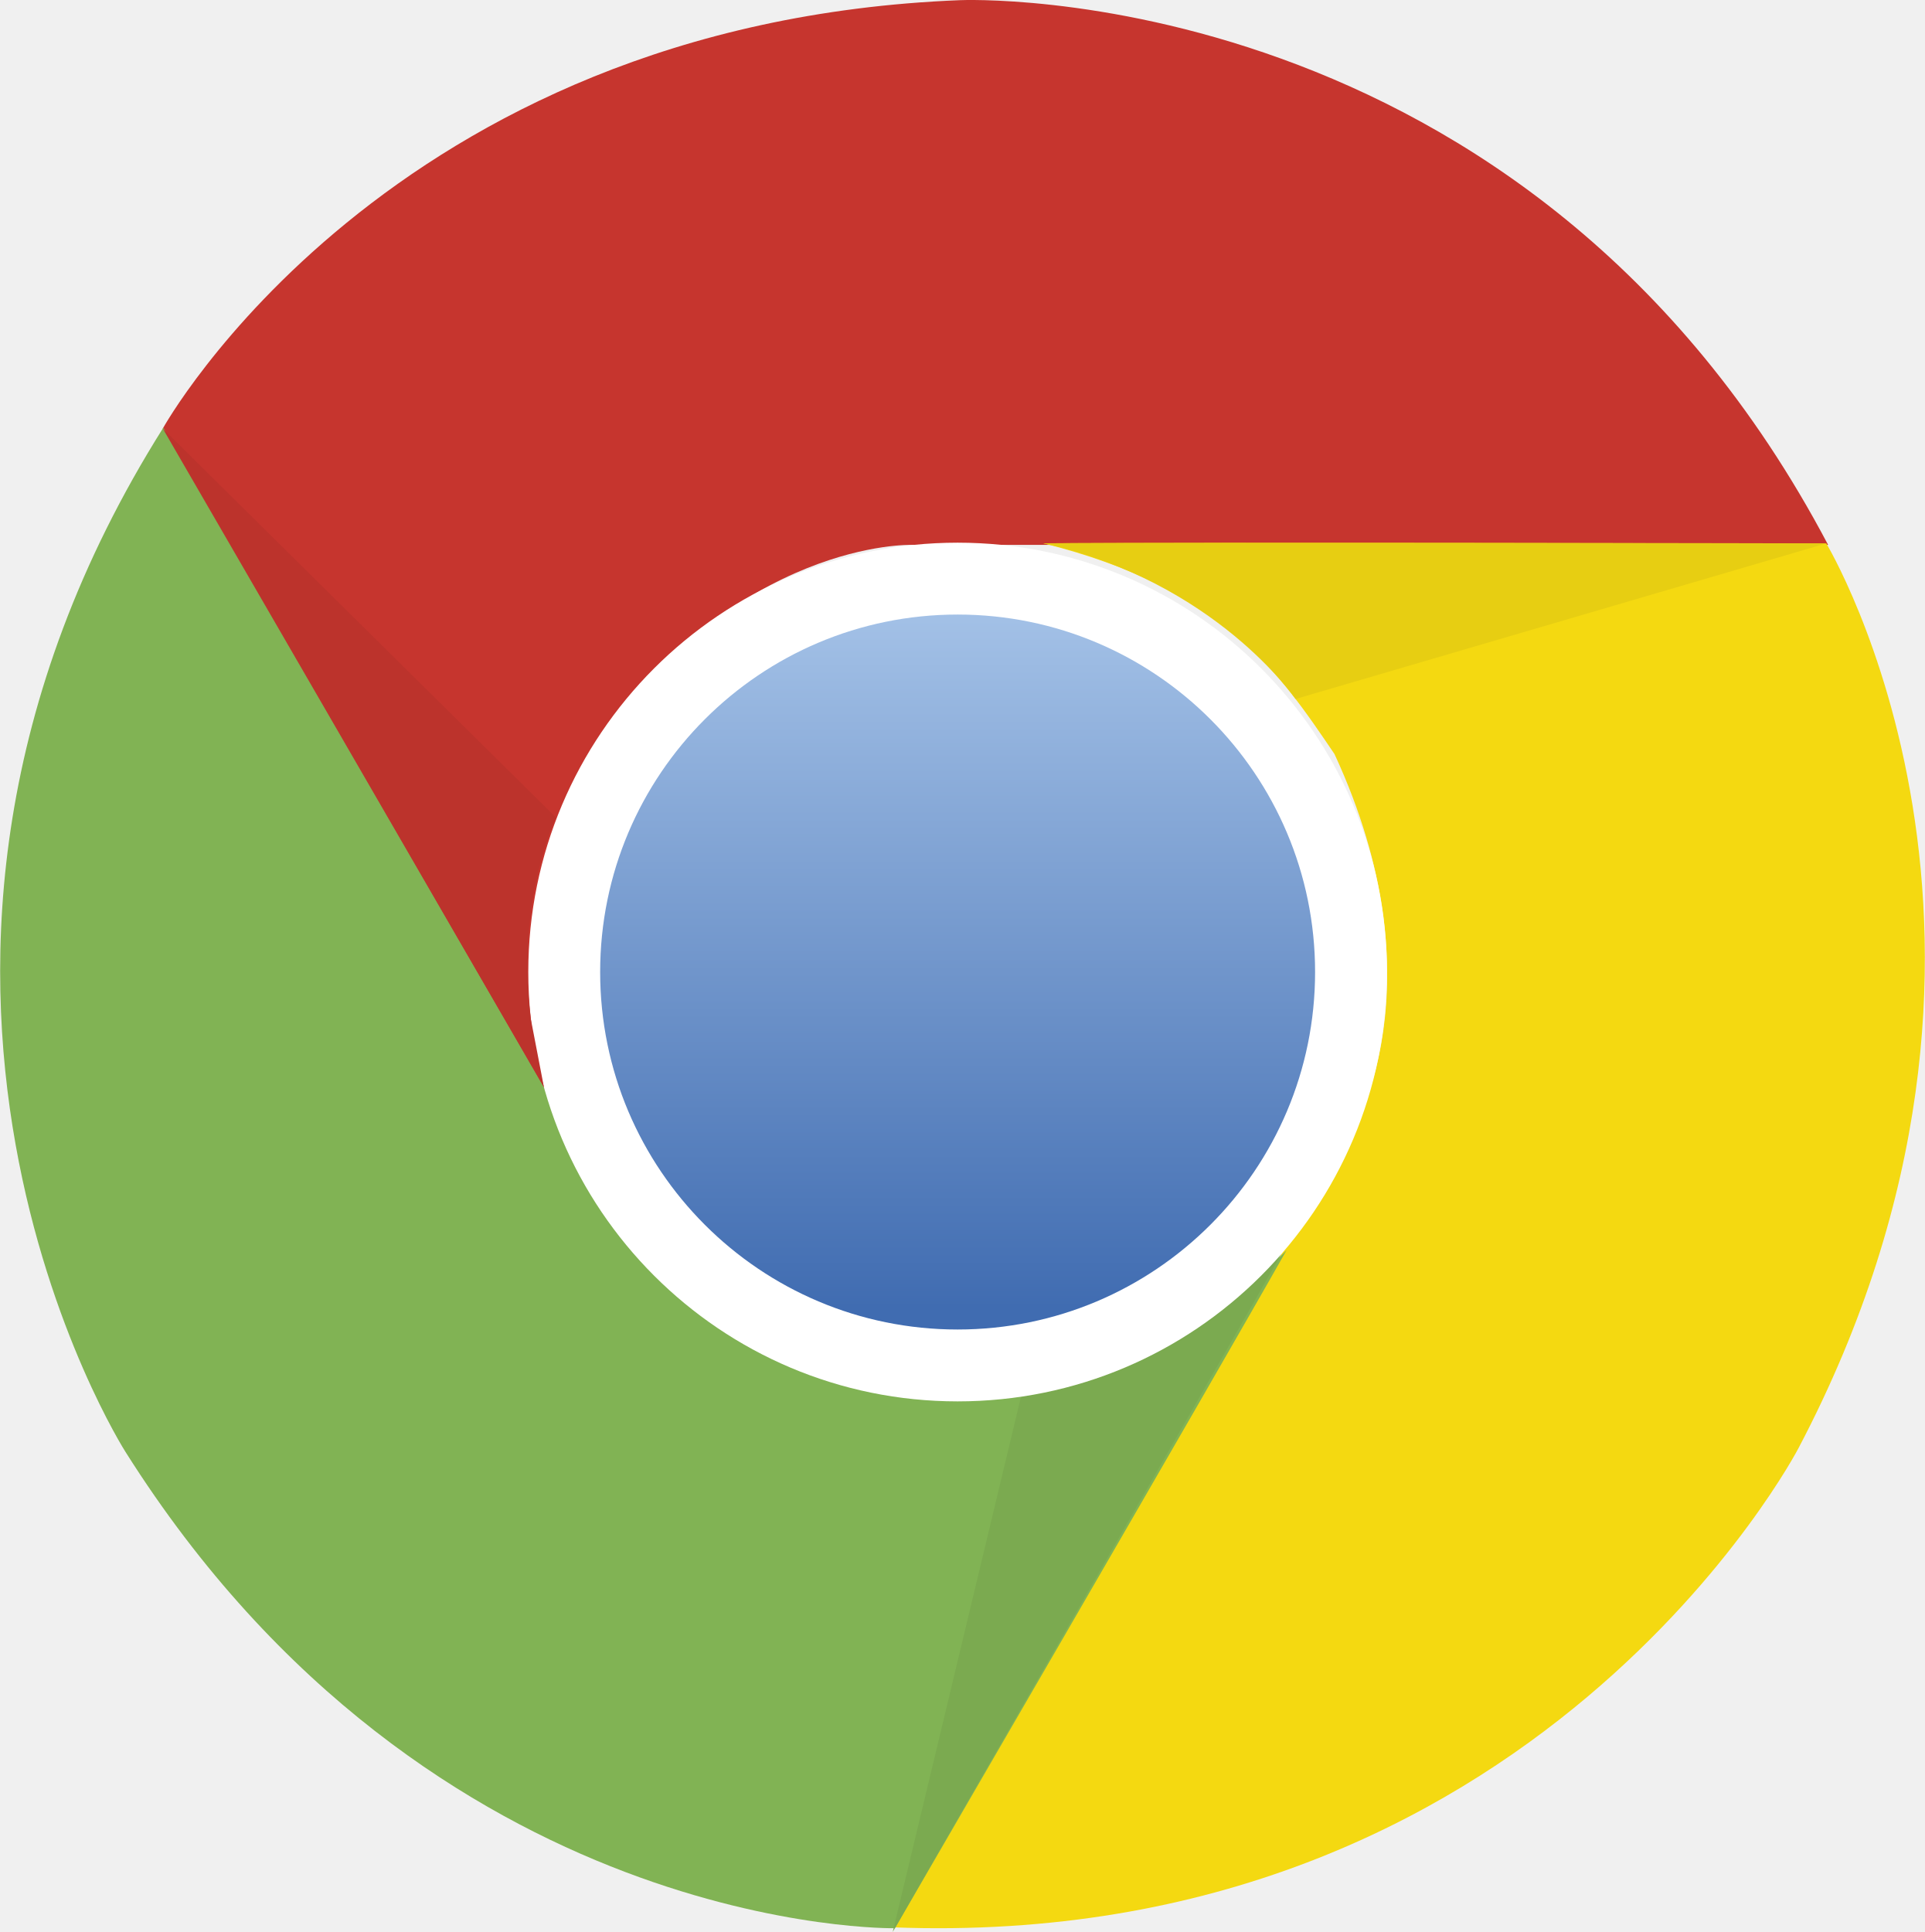
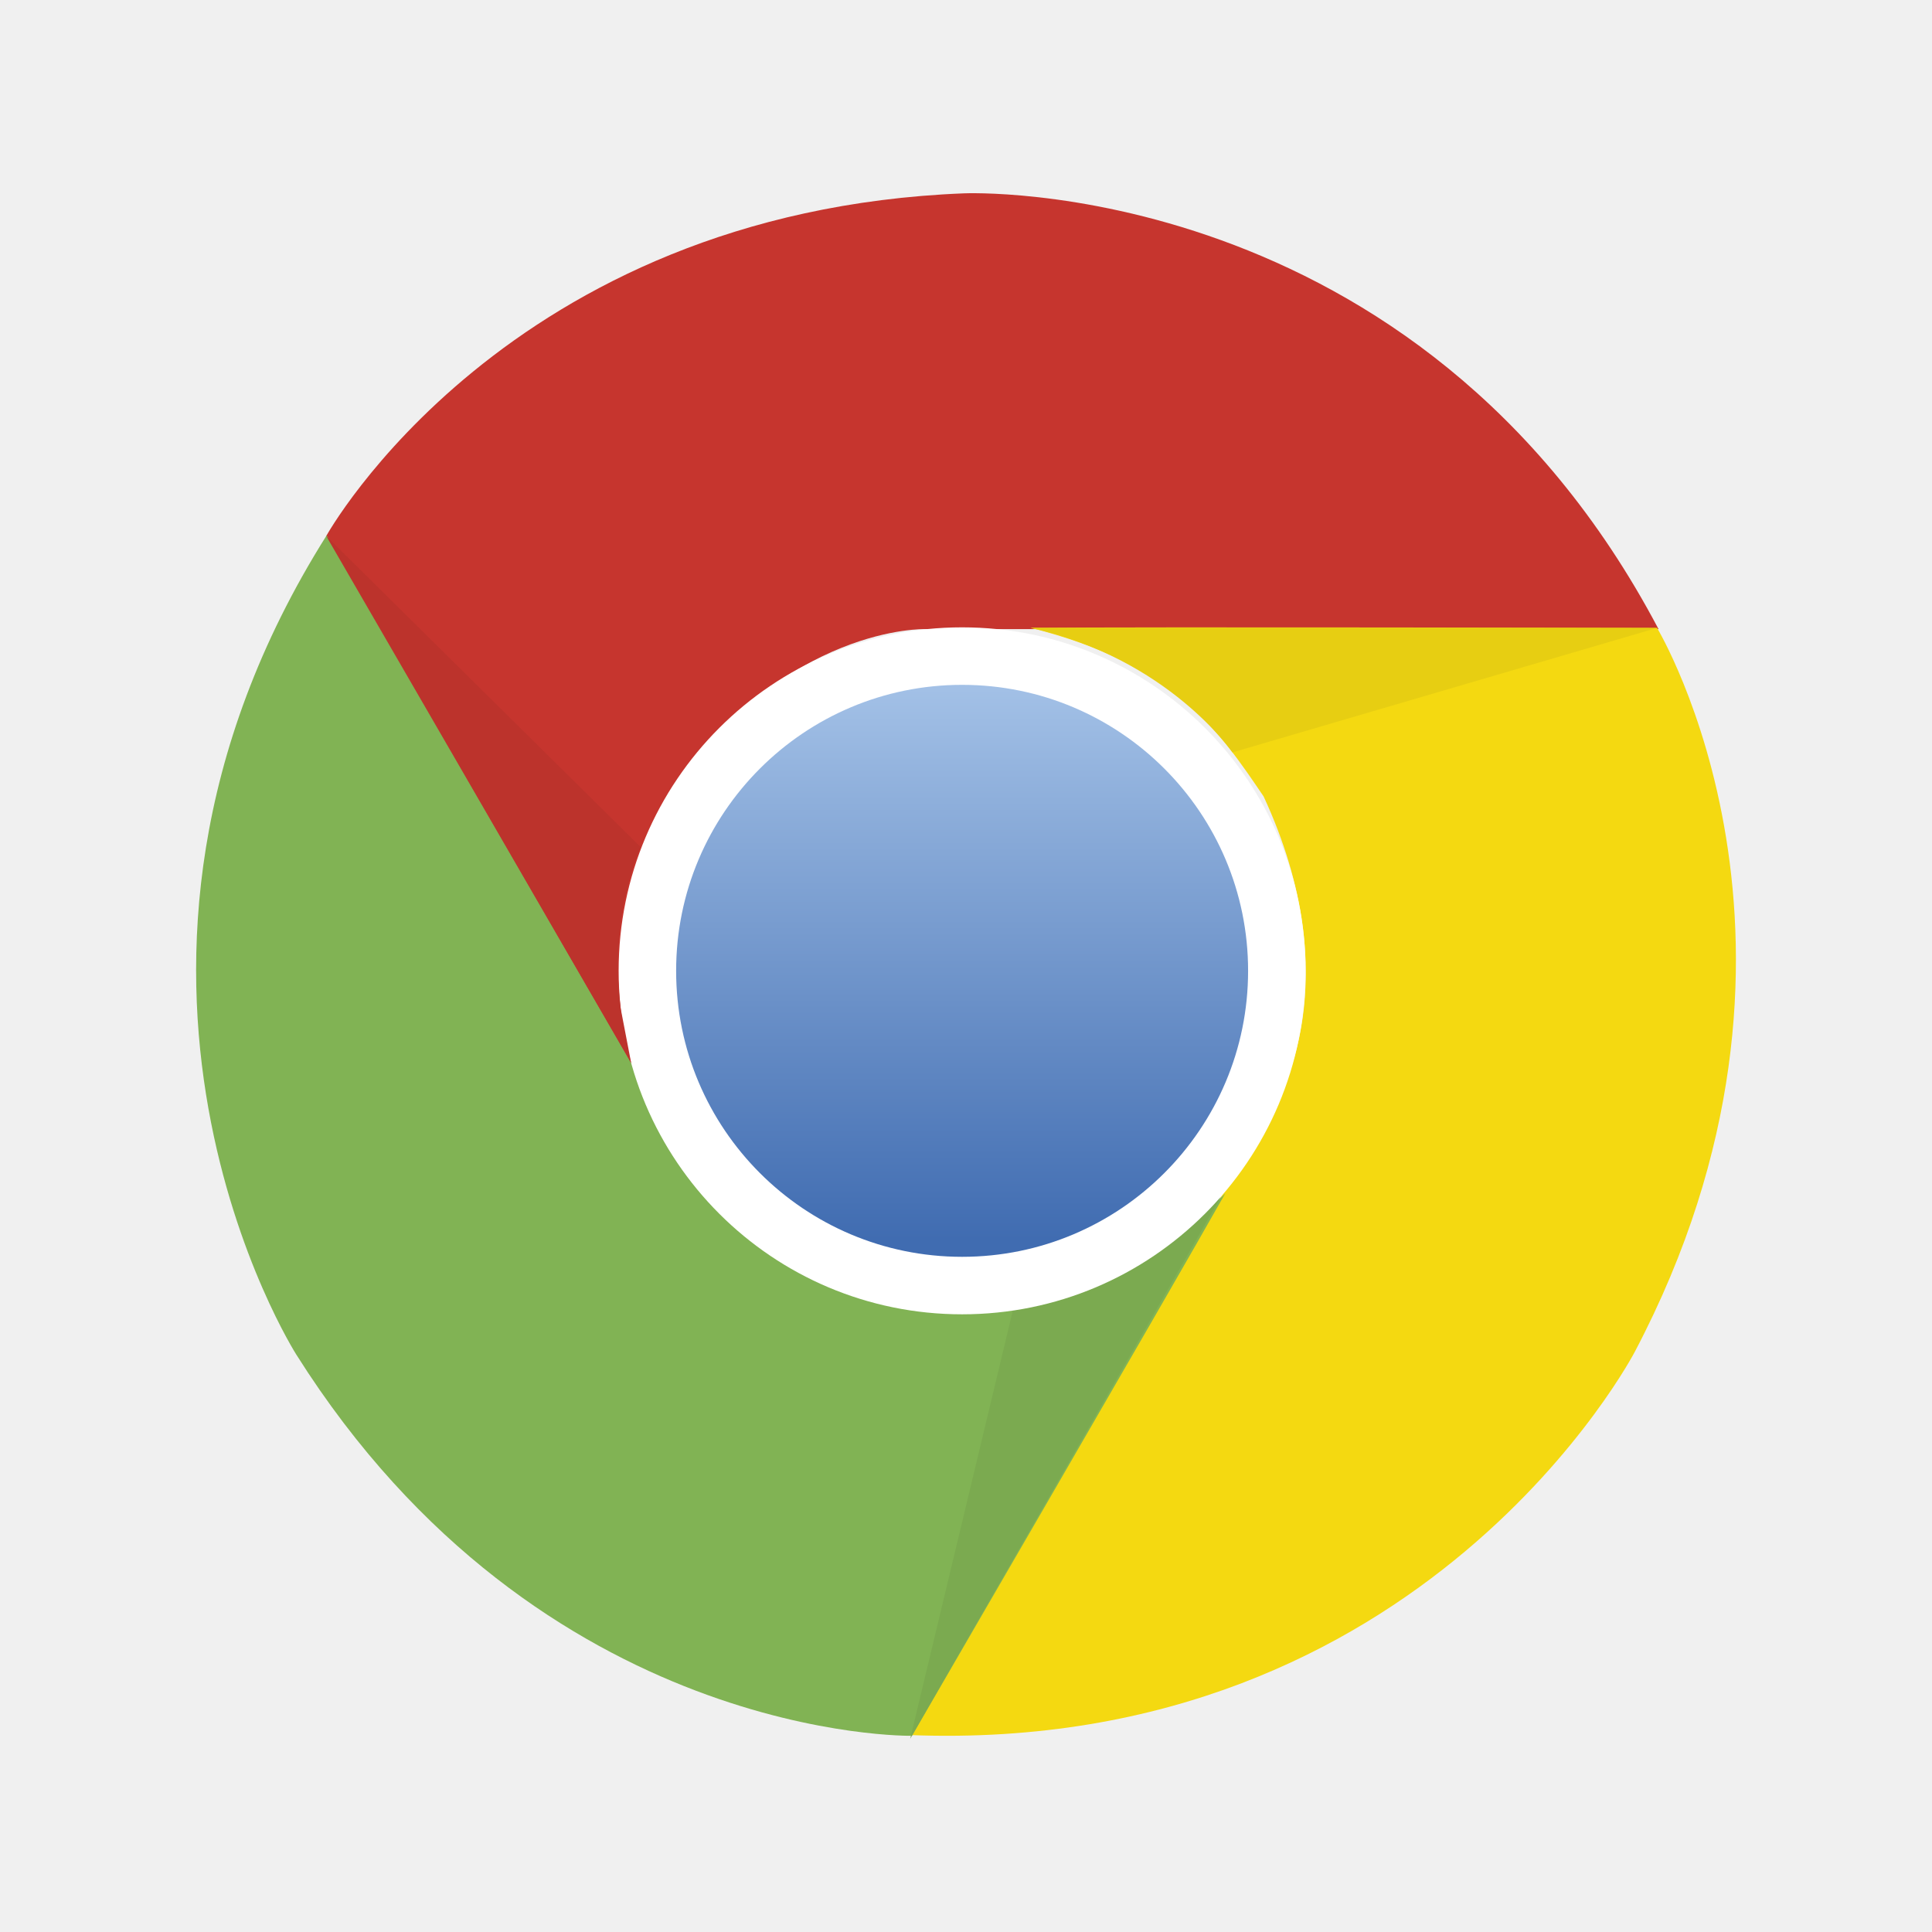
- <svg xmlns="http://www.w3.org/2000/svg" width="2491" height="2500" viewBox="0 0 435.816 437.46">
-   <path d="M217.341.039s128.478-5.783 196.57 123.337H206.416s-39.188-1.289-72.593 46.255c-9.634 19.916-19.91 40.473-8.349 80.937C108.773 222.309 36.823 97.04 36.823 97.04S87.578 5.176 217.341.039z" fill="#c6352e" />
-   <path d="M407.223 327.871s-59.247 114.143-205.118 108.533c17.995-31.148 103.772-179.682 103.772-179.682s20.709-33.289-3.744-85.991c-12.431-18.305-25.09-37.486-65.919-47.713 32.836-.326 177.285.021 177.285.021s54.168 89.891-6.276 204.832z" fill="#f4d911" />
-   <path d="M28.373 328.738s-69.224-108.395 8.58-231.908c17.979 31.16 103.71 179.72 103.71 179.72s18.469 34.578 76.341 39.756c22.061-1.609 45.007-2.982 74.279-33.223-16.139 28.594-88.673 153.521-88.673 153.521S97.681 438.56 28.373 328.738z" fill="#81b354" />
-   <path d="M202.105 437.46l29.187-121.793s32.092-2.504 58.982-32.017c-16.693 29.365-88.169 153.81-88.169 153.81z" fill="#7baa50" />
-   <path d="M119.59 220.093c0-53.69 43.52-97.215 97.215-97.215 53.69 0 97.214 43.524 97.214 97.215 0 53.693-43.522 97.219-97.214 97.219-53.695 0-97.215-43.525-97.215-97.219z" fill="#fff" />
-   <linearGradient id="a" gradientUnits="userSpaceOnUse" x1="-829.128" y1="1417.339" x2="-829.128" y2="1261.441" gradientTransform="matrix(1 0 0 -1 1045.93 1557.636)">
-     <stop offset="0" stop-color="#a2c0e6" />
-     <stop offset="1" stop-color="#406cb1" />
+ <svg xmlns="http://www.w3.org/2000/svg" width="100pt" height="100pt" viewBox="0 0 23.327 23.331" version="1.1" id="svg23">
+   <defs id="defs27" />
+   <linearGradient id="a" gradientUnits="userSpaceOnUse" x1="-829.128" y1="1417.339" x2="-829.128" y2="1261.441" gradientTransform="matrix(1,0,0,-1,1045.93,1143.507)">
+     <stop offset="0" stop-color="#a2c0e6" id="stop12" />
+     <stop offset="1" stop-color="#406cb1" id="stop14" />
  </linearGradient>
-   <path d="M135.86 220.093c0-44.702 36.238-80.941 80.945-80.941 44.698 0 80.94 36.239 80.94 80.941 0 44.703-36.242 80.945-80.94 80.945-44.707.001-80.945-36.244-80.945-80.945z" fill="url(#a)" />
-   <path d="M413.5 123.039l-120.183 35.237s-18.123-26.596-57.104-35.258c33.776-.115 177.287.021 177.287.021z" fill="#e7ce12" />
-   <path d="M123.137 246.197c-16.89-29.25-86.31-149.16-86.31-149.16l89.029 88.07s-9.149 18.82-5.68 45.7l2.961 15.39z" fill="#bc332c" />
+   <g id="g844" transform="matrix(0.04266666,0,0,0.04266666,2.366338,20.00262)">
+     <path style="fill:#c6352e" id="path2" d="m 217.341,-414.09 c 0,0 128.478,-5.783 196.57,123.337 H 206.416 c 0,0 -39.188,-1.289 -72.593,46.255 -9.634,19.916 -19.91,40.473 -8.349,80.937 -16.701,-28.259 -88.651,-153.528 -88.651,-153.528 0,0 50.755,-91.864 180.518,-97.001 z" />
+     <path style="fill:#f4d911" id="path4" d="m 407.223,-86.258 c 0,0 -59.247,114.143 -205.118,108.533 17.995,-31.148 103.772,-179.682 103.772,-179.682 0,0 20.709,-33.289 -3.744,-85.991 -12.431,-18.305 -25.09,-37.486 -65.919,-47.713 32.836,-0.326 177.285,0.021 177.285,0.021 0,0 54.168,89.891 -6.276,204.832 z" />
+     <path style="fill:#81b354" id="path6" d="m 28.373,-85.391 c 0,0 -69.224,-108.395 8.58,-231.908 17.979,31.16 103.71,179.72 103.71,179.72 0,0 18.469,34.578 76.341,39.756 22.061,-1.609 45.007,-2.982 74.279,-33.223 -16.139,28.594 -88.673,153.521 -88.673,153.521 0,0 -104.929,1.956 -174.237,-107.866 z" />
+     <path style="fill:#7baa50" id="path8" d="m 202.105,23.331 29.187,-121.793 c 0,0 32.092,-2.504 58.982,-32.017 -16.693,29.365 -88.169,153.81 -88.169,153.81 z" />
+     <path style="fill:#ffffff" id="path10" d="m 119.59,-194.036 c 0,-53.69 43.52,-97.215 97.215,-97.215 53.69,0 97.214,43.524 97.214,97.215 0,53.693 -43.522,97.219 -97.214,97.219 -53.695,0 -97.215,-43.525 -97.215,-97.219 z" />
+     <path style="fill:url(#a)" id="path17" d="m 135.86,-194.036 c 0,-44.702 36.238,-80.941 80.945,-80.941 44.698,0 80.94,36.239 80.94,80.941 0,44.703 -36.242,80.945 -80.94,80.945 -44.707,0.001 -80.945,-36.244 -80.945,-80.945 z" />
+     <path style="fill:#e7ce12" id="path19" d="m 413.5,-291.09 -120.183,35.237 c 0,0 -18.123,-26.596 -57.104,-35.258 33.776,-0.115 177.287,0.021 177.287,0.021 z" />
+     <path style="fill:#bc332c" id="path21" d="m 123.137,-167.932 c -16.89,-29.25 -86.31,-149.16 -86.31,-149.16 l 89.029,88.07 c 0,0 -9.149,18.82 -5.68,45.7 z" />
+   </g>
</svg>
